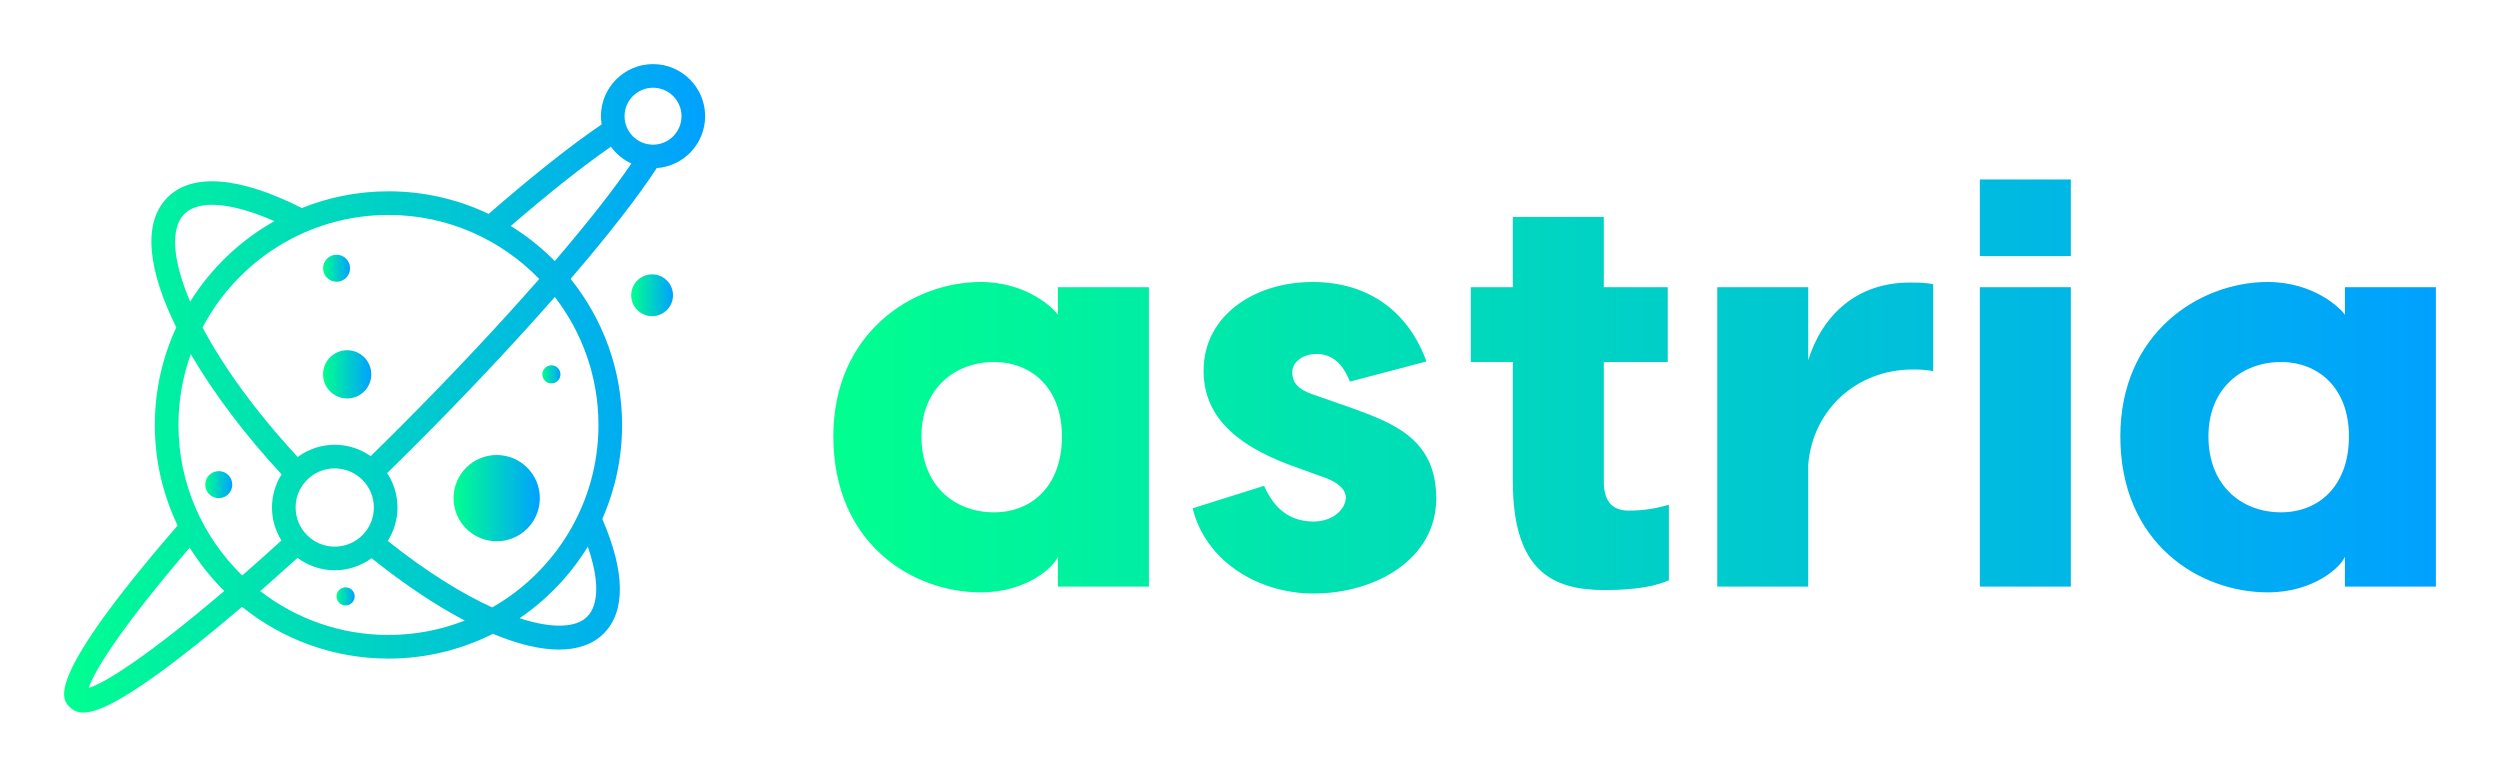
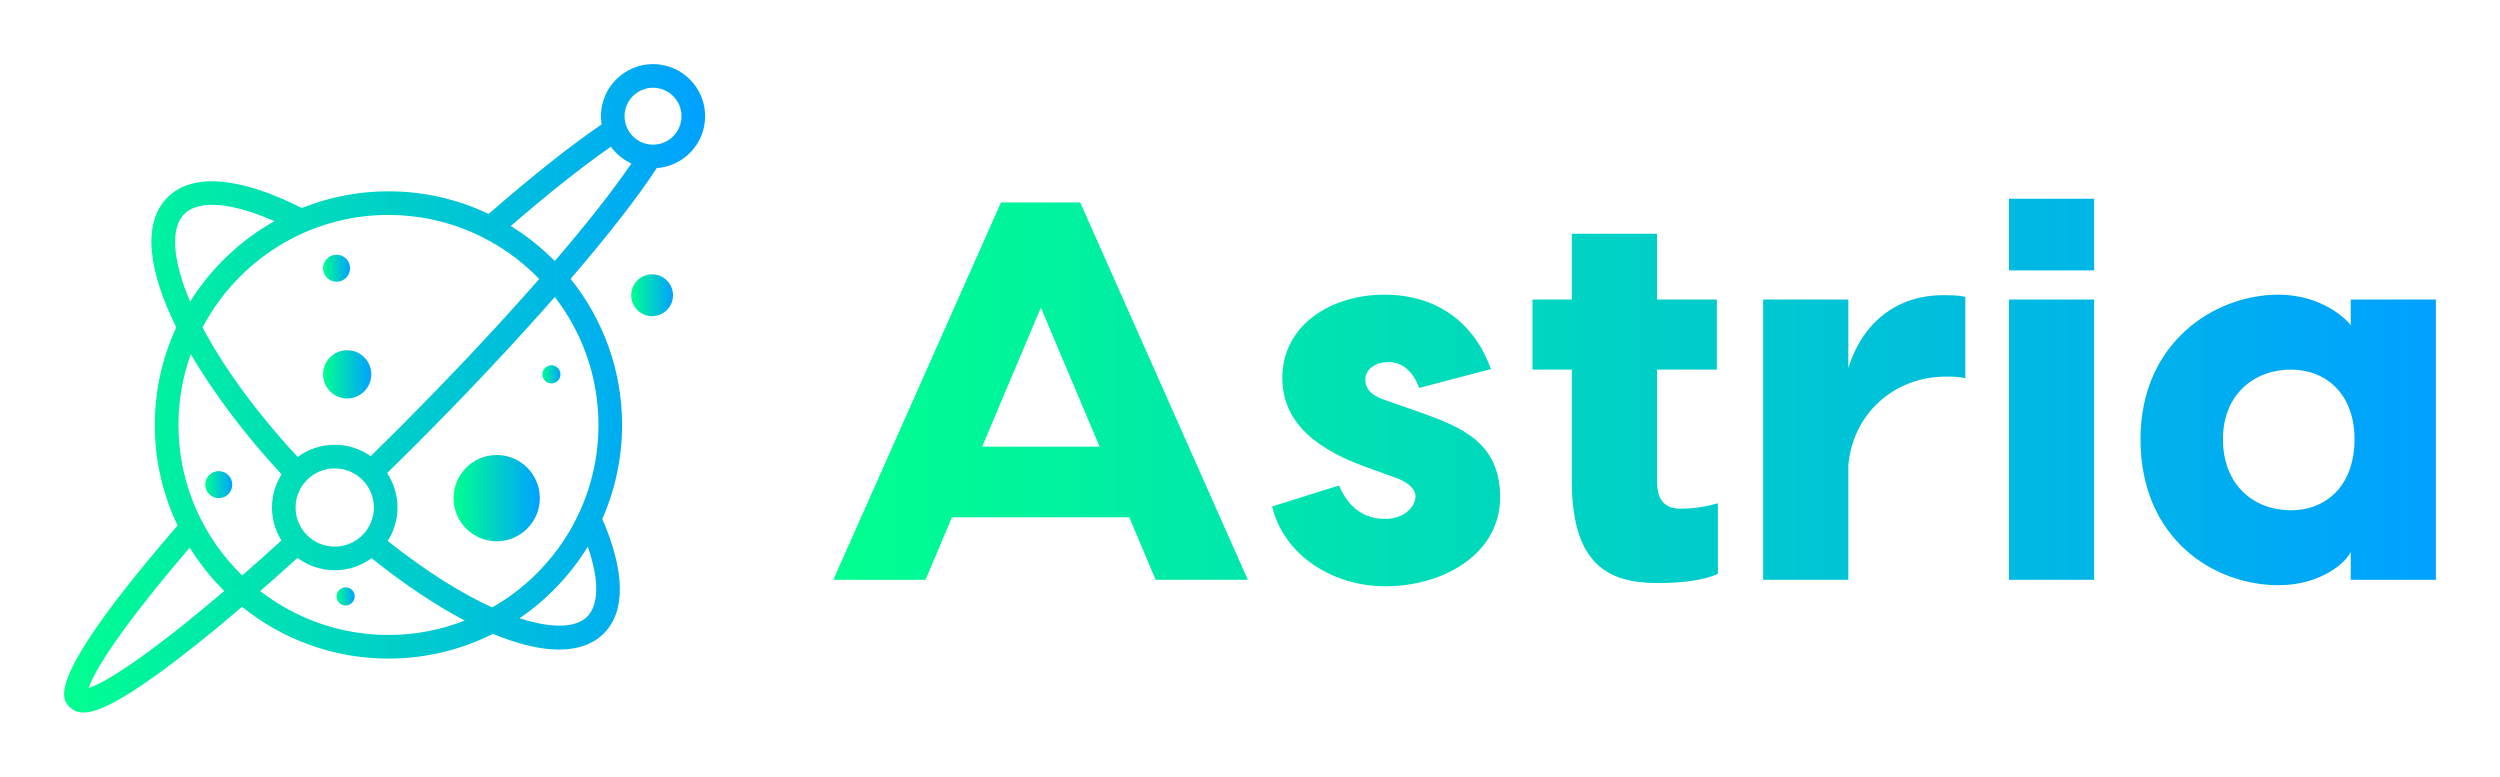
<svg xmlns="http://www.w3.org/2000/svg" version="1.1" width="3162.162" height="982.338" viewBox="0 0 3162.162 982.338">
  <g transform="scale(8.108108) translate(10, 10)">
-     <defs id="SvgjsDefs8936">
-       <linearGradient id="SvgjsLinearGradient8941">
-         <stop id="SvgjsStop8942" stop-color="#00ff8f" offset="0" />
-         <stop id="SvgjsStop8943" stop-color="#00a1ff" offset="1" />
+     <defs id="SvgjsDefs1066">
+       <linearGradient id="SvgjsLinearGradient1071">
+         <stop id="SvgjsStop1072" stop-color="#00ff8f" offset="0" />
+         <stop id="SvgjsStop1073" stop-color="#00a1ff" offset="1" />
      </linearGradient>
-       <linearGradient id="SvgjsLinearGradient8944">
-         <stop id="SvgjsStop8945" stop-color="#00ff8f" offset="0" />
-         <stop id="SvgjsStop8946" stop-color="#00a1ff" offset="1" />
+       <linearGradient id="SvgjsLinearGradient1074">
+         <stop id="SvgjsStop1075" stop-color="#00ff8f" offset="0" />
+         <stop id="SvgjsStop1076" stop-color="#00a1ff" offset="1" />
      </linearGradient>
    </defs>
-     <g id="SvgjsG8937" featureKey="7KWit6-0" transform="matrix(1.132578,0,0,1.132578,-3.891333,-4.819118)" fill="url(#SvgjsLinearGradient8941)">
+     <g id="SvgjsG1067" featureKey="7KWit6-0" transform="matrix(1.132578,0,0,1.132578,-3.891333,-4.819118)" fill="url(#SvgjsLinearGradient1071)">
      <path d="M84.554,4.255c-3.956,0-7.176,3.219-7.176,7.174c0,0.387,0.039,0.765,0.099,1.135c-4.092,2.764-9.443,7-15.568,12.325  c-4.184-1.993-8.861-3.113-13.796-3.113c-4.216,0-8.241,0.823-11.934,2.303c-8.546-4.33-15.099-4.867-18.489-1.478  c-3.615,3.615-2.559,10.319,1.195,17.912c-1.891,4.094-2.954,8.646-2.954,13.445c0,4.956,1.127,9.652,3.138,13.851  C0.588,89.162,3.108,91.712,4.198,92.802c0.469,0.469,1.055,0.767,1.897,0.767c1.784,0,4.716-1.335,10.114-5.214  c3.358-2.414,7.331-5.58,11.733-9.347c5.522,4.455,12.538,7.131,20.169,7.131c5.171,0,10.056-1.233,14.39-3.409  c3.422,1.423,6.504,2.168,9.096,2.168c2.577,0,4.677-0.725,6.17-2.218c3.033-3.033,2.954-8.486-0.202-15.778  c1.748-3.965,2.728-8.34,2.728-12.943c0-7.611-2.661-14.608-7.095-20.124c5.15-5.988,9.264-11.255,11.862-15.254  c3.721-0.262,6.67-3.365,6.67-7.15C91.73,7.474,88.511,4.255,84.554,4.255z M68.88,33.851c-5.615,6.406-12.317,13.548-19.557,20.787  c-1.203,1.202-2.43,2.414-3.659,3.618c-1.404-0.985-3.109-1.569-4.951-1.569c-1.909,0-3.67,0.63-5.102,1.681  c-5.973-6.453-10.321-12.584-13.106-17.84c4.847-9.204,14.504-15.497,25.608-15.497C56.256,25.03,63.617,28.417,68.88,33.851z   M35.322,65.33c0-2.973,2.418-5.39,5.391-5.39c2.972,0,5.39,2.417,5.39,5.39c0,2.972-2.418,5.389-5.39,5.389  C37.741,70.719,35.322,68.302,35.322,65.33z M19.991,24.902c1.997-1.996,6.534-1.603,12.413,0.984  c-4.737,2.662-8.735,6.486-11.606,11.085C18.316,31.162,18.081,26.812,19.991,24.902z M33.389,60.761  c-0.832,1.326-1.32,2.889-1.32,4.569c0,1.666,0.483,3.22,1.304,4.542c-1.906,1.731-3.707,3.335-5.405,4.817  c-5.411-5.26-8.783-12.608-8.783-20.731c0-3.423,0.602-6.707,1.697-9.756C24.099,49.713,28.496,55.486,33.389,60.761z M6.826,90.183  c0.652-2.084,4.084-7.877,13.913-19.329c1.348,2.176,2.946,4.18,4.756,5.971C15.18,85.626,9.106,89.5,6.826,90.183z M48.112,82.885  c-6.647,0-12.774-2.26-17.665-6.044c1.661-1.451,3.373-2.979,5.129-4.575c1.438,1.066,3.211,1.707,5.136,1.707  c1.897,0,3.649-0.623,5.076-1.663c4.52,3.62,8.853,6.503,12.835,8.59C55.362,82.176,51.82,82.885,48.112,82.885z M75.468,80.378  c-1.517,1.516-4.78,1.675-9.296,0.201c3.787-2.577,6.999-5.942,9.397-9.857C77.141,75.275,77.128,78.719,75.468,80.378z   M77.038,53.958c0,10.755-5.903,20.15-14.637,25.135c-4.148-1.89-9.028-4.896-14.386-9.16c0.844-1.336,1.341-2.911,1.341-4.603  c0-1.752-0.526-3.379-1.424-4.741c1.24-1.215,2.479-2.438,3.691-3.65c7.151-7.151,13.796-14.222,19.403-20.606  C74.791,41.216,77.038,47.327,77.038,53.958z M64.959,26.553c5.377-4.637,10.091-8.369,13.792-10.919  c0.724,0.995,1.693,1.796,2.82,2.314c-2.49,3.659-6.115,8.261-10.553,13.435C69.204,29.542,67.171,27.917,64.959,26.553z   M84.554,15.352c-2.162,0-3.922-1.76-3.922-3.922c0-2.162,1.76-3.92,3.922-3.92c2.163,0,3.923,1.758,3.923,3.92  C88.477,13.592,86.717,15.352,84.554,15.352z" />
      <circle cx="84.426" cy="36.093" r="2.88" />
      <circle cx="63.021" cy="64.038" r="5.941" />
      <circle cx="42.211" cy="77.572" r="1.249" />
      <circle cx="70.555" cy="46.986" r="1.248" />
      <circle cx="40.963" cy="32.373" r="1.861" />
      <circle cx="24.738" cy="62.178" r="1.861" />
      <circle cx="42.425" cy="46.986" r="3.323" />
    </g>
-     <g id="SvgjsG8938" featureKey="ewgXDI-0" transform="matrix(4.491556,0,0,4.491556,116.8559,-8.320518)" fill="url(#SvgjsLinearGradient8944)">
-       <path d="M8.5 9.6 l3.16 0 l0 10.4 l-3.16 0 l0 -1.04 c-0.14 0.36 -1.08 1.24 -2.68 1.24 c-2.38 0 -5.12 -1.7 -5.12 -5.42 c0 -3.58 2.74 -5.36 5.12 -5.36 c1.6 0 2.54 0.92 2.68 1.14 l0 -0.96 z M6.28 17.42 c1.3 0 2.36 -0.9 2.36 -2.64 c0 -1.68 -1.06 -2.58 -2.36 -2.58 c-1.36 0 -2.52 0.92 -2.52 2.58 c0 1.72 1.16 2.64 2.52 2.64 z M18.64 12.88 c-0.28 -0.72 -0.7 -0.96 -1.16 -0.96 c-0.42 0 -0.84 0.24 -0.84 0.64 c0 0.38 0.24 0.6 0.7 0.76 l1.32 0.46 c1.48 0.54 2.98 1.08 2.98 3.16 c0 2.1 -2.1 3.3 -4.26 3.3 c-1.94 0 -3.76 -1.14 -4.2 -2.96 l2.48 -0.78 c0.26 0.58 0.72 1.24 1.72 1.24 c0.68 0 1.12 -0.44 1.12 -0.84 c0 -0.2 -0.16 -0.46 -0.66 -0.66 l-1.22 -0.44 c-2.08 -0.76 -3.06 -1.82 -3.06 -3.3 c0 -1.94 1.8 -3.08 3.78 -3.08 c2.02 0 3.36 1.1 3.96 2.76 z M28.32 17.36 c0.56 0 0.96 -0.08 1.4 -0.2 l0 2.62 c-0.44 0.2 -1.16 0.34 -2.22 0.34 c-1.74 0 -3.2 -0.58 -3.2 -3.78 l0 -4.14 l-1.46 0 l0 -2.6 l1.46 0 l0 -2.44 l3.16 0 l0 2.44 l2.22 0 l0 2.6 l-2.22 0 l0 4.14 c0 0.46 0.12 1.02 0.86 1.02 z M38.08 9.44 c0.28 0 0.56 0 0.82 0.06 l0 3.02 c-0.24 -0.06 -0.52 -0.06 -0.72 -0.06 c-1.92 0 -3.46 1.38 -3.62 3.3 l0 4.24 l-3.16 0 l0 -10.4 l3.16 0 l0 2.54 c0.48 -1.56 1.68 -2.7 3.52 -2.7 z M43.68 5.86 l0 2.66 l-3.16 0 l0 -2.66 l3.16 0 z M43.68 9.6 l0 10.4 l-3.16 0 l0 -10.4 l3.16 0 z M53.2 9.6 l3.16 0 l0 10.4 l-3.16 0 l0 -1.04 c-0.14 0.36 -1.08 1.24 -2.68 1.24 c-2.38 0 -5.12 -1.7 -5.12 -5.42 c0 -3.58 2.74 -5.36 5.12 -5.36 c1.6 0 2.54 0.92 2.68 1.14 l0 -0.96 z M50.98 17.42 c1.3 0 2.36 -0.9 2.36 -2.64 c0 -1.68 -1.06 -2.58 -2.36 -2.58 c-1.36 0 -2.52 0.92 -2.52 2.58 c0 1.72 1.16 2.64 2.52 2.64 z" />
+     <g id="SvgjsG1068" featureKey="ewgXDI-0" transform="matrix(4.204507,0,0,4.204507,118.3182,-3.638412)" fill="url(#SvgjsLinearGradient1074)">
+       <path d="M12.36 20 l-0.98 -2.32 l-6.58 0 l-0.98 2.32 l-3.42 0 l6.22 -14 l2.94 0 l6.22 14 l-3.42 0 z M5.92 15.06 l4.36 0 l-2.18 -5.16 z M22.14 12.88 c-0.28 -0.72 -0.7 -0.96 -1.16 -0.96 c-0.42 0 -0.84 0.24 -0.84 0.64 c0 0.38 0.24 0.6 0.7 0.76 l1.32 0.46 c1.48 0.54 2.98 1.08 2.98 3.16 c0 2.1 -2.1 3.3 -4.26 3.3 c-1.94 0 -3.76 -1.14 -4.2 -2.96 l2.48 -0.78 c0.26 0.58 0.72 1.24 1.72 1.24 c0.68 0 1.12 -0.44 1.12 -0.84 c0 -0.2 -0.16 -0.46 -0.66 -0.66 l-1.22 -0.44 c-2.08 -0.76 -3.06 -1.82 -3.06 -3.3 c0 -1.94 1.8 -3.08 3.78 -3.08 c2.02 0 3.36 1.1 3.96 2.76 z M31.82 17.36 c0.56 0 0.96 -0.08 1.4 -0.2 l0 2.62 c-0.44 0.2 -1.16 0.34 -2.22 0.34 c-1.74 0 -3.2 -0.58 -3.2 -3.78 l0 -4.14 l-1.46 0 l0 -2.6 l1.46 0 l0 -2.44 l3.16 0 l0 2.44 l2.22 0 l0 2.6 l-2.22 0 l0 4.14 c0 0.46 0.12 1.02 0.86 1.02 z M41.58 9.44 c0.28 0 0.56 0 0.82 0.06 l0 3.02 c-0.24 -0.06 -0.52 -0.06 -0.72 -0.06 c-1.92 0 -3.46 1.38 -3.62 3.3 l0 4.24 l-3.16 0 l0 -10.4 l3.16 0 l0 2.54 c0.48 -1.56 1.68 -2.7 3.52 -2.7 z M47.18 5.86 l0 2.66 l-3.16 0 l0 -2.66 l3.16 0 z M47.18 9.6 l0 10.4 l-3.16 0 l0 -10.4 l3.16 0 z M56.7 9.6 l3.16 0 l0 10.4 l-3.16 0 l0 -1.04 c-0.14 0.36 -1.08 1.24 -2.68 1.24 c-2.38 0 -5.12 -1.7 -5.12 -5.42 c0 -3.58 2.74 -5.36 5.12 -5.36 c1.6 0 2.54 0.92 2.68 1.14 l0 -0.96 z M54.48 17.42 c1.3 0 2.36 -0.9 2.36 -2.64 c0 -1.68 -1.06 -2.58 -2.36 -2.58 c-1.36 0 -2.52 0.92 -2.52 2.58 c0 1.72 1.16 2.64 2.52 2.64 z" />
    </g>
  </g>
</svg>
